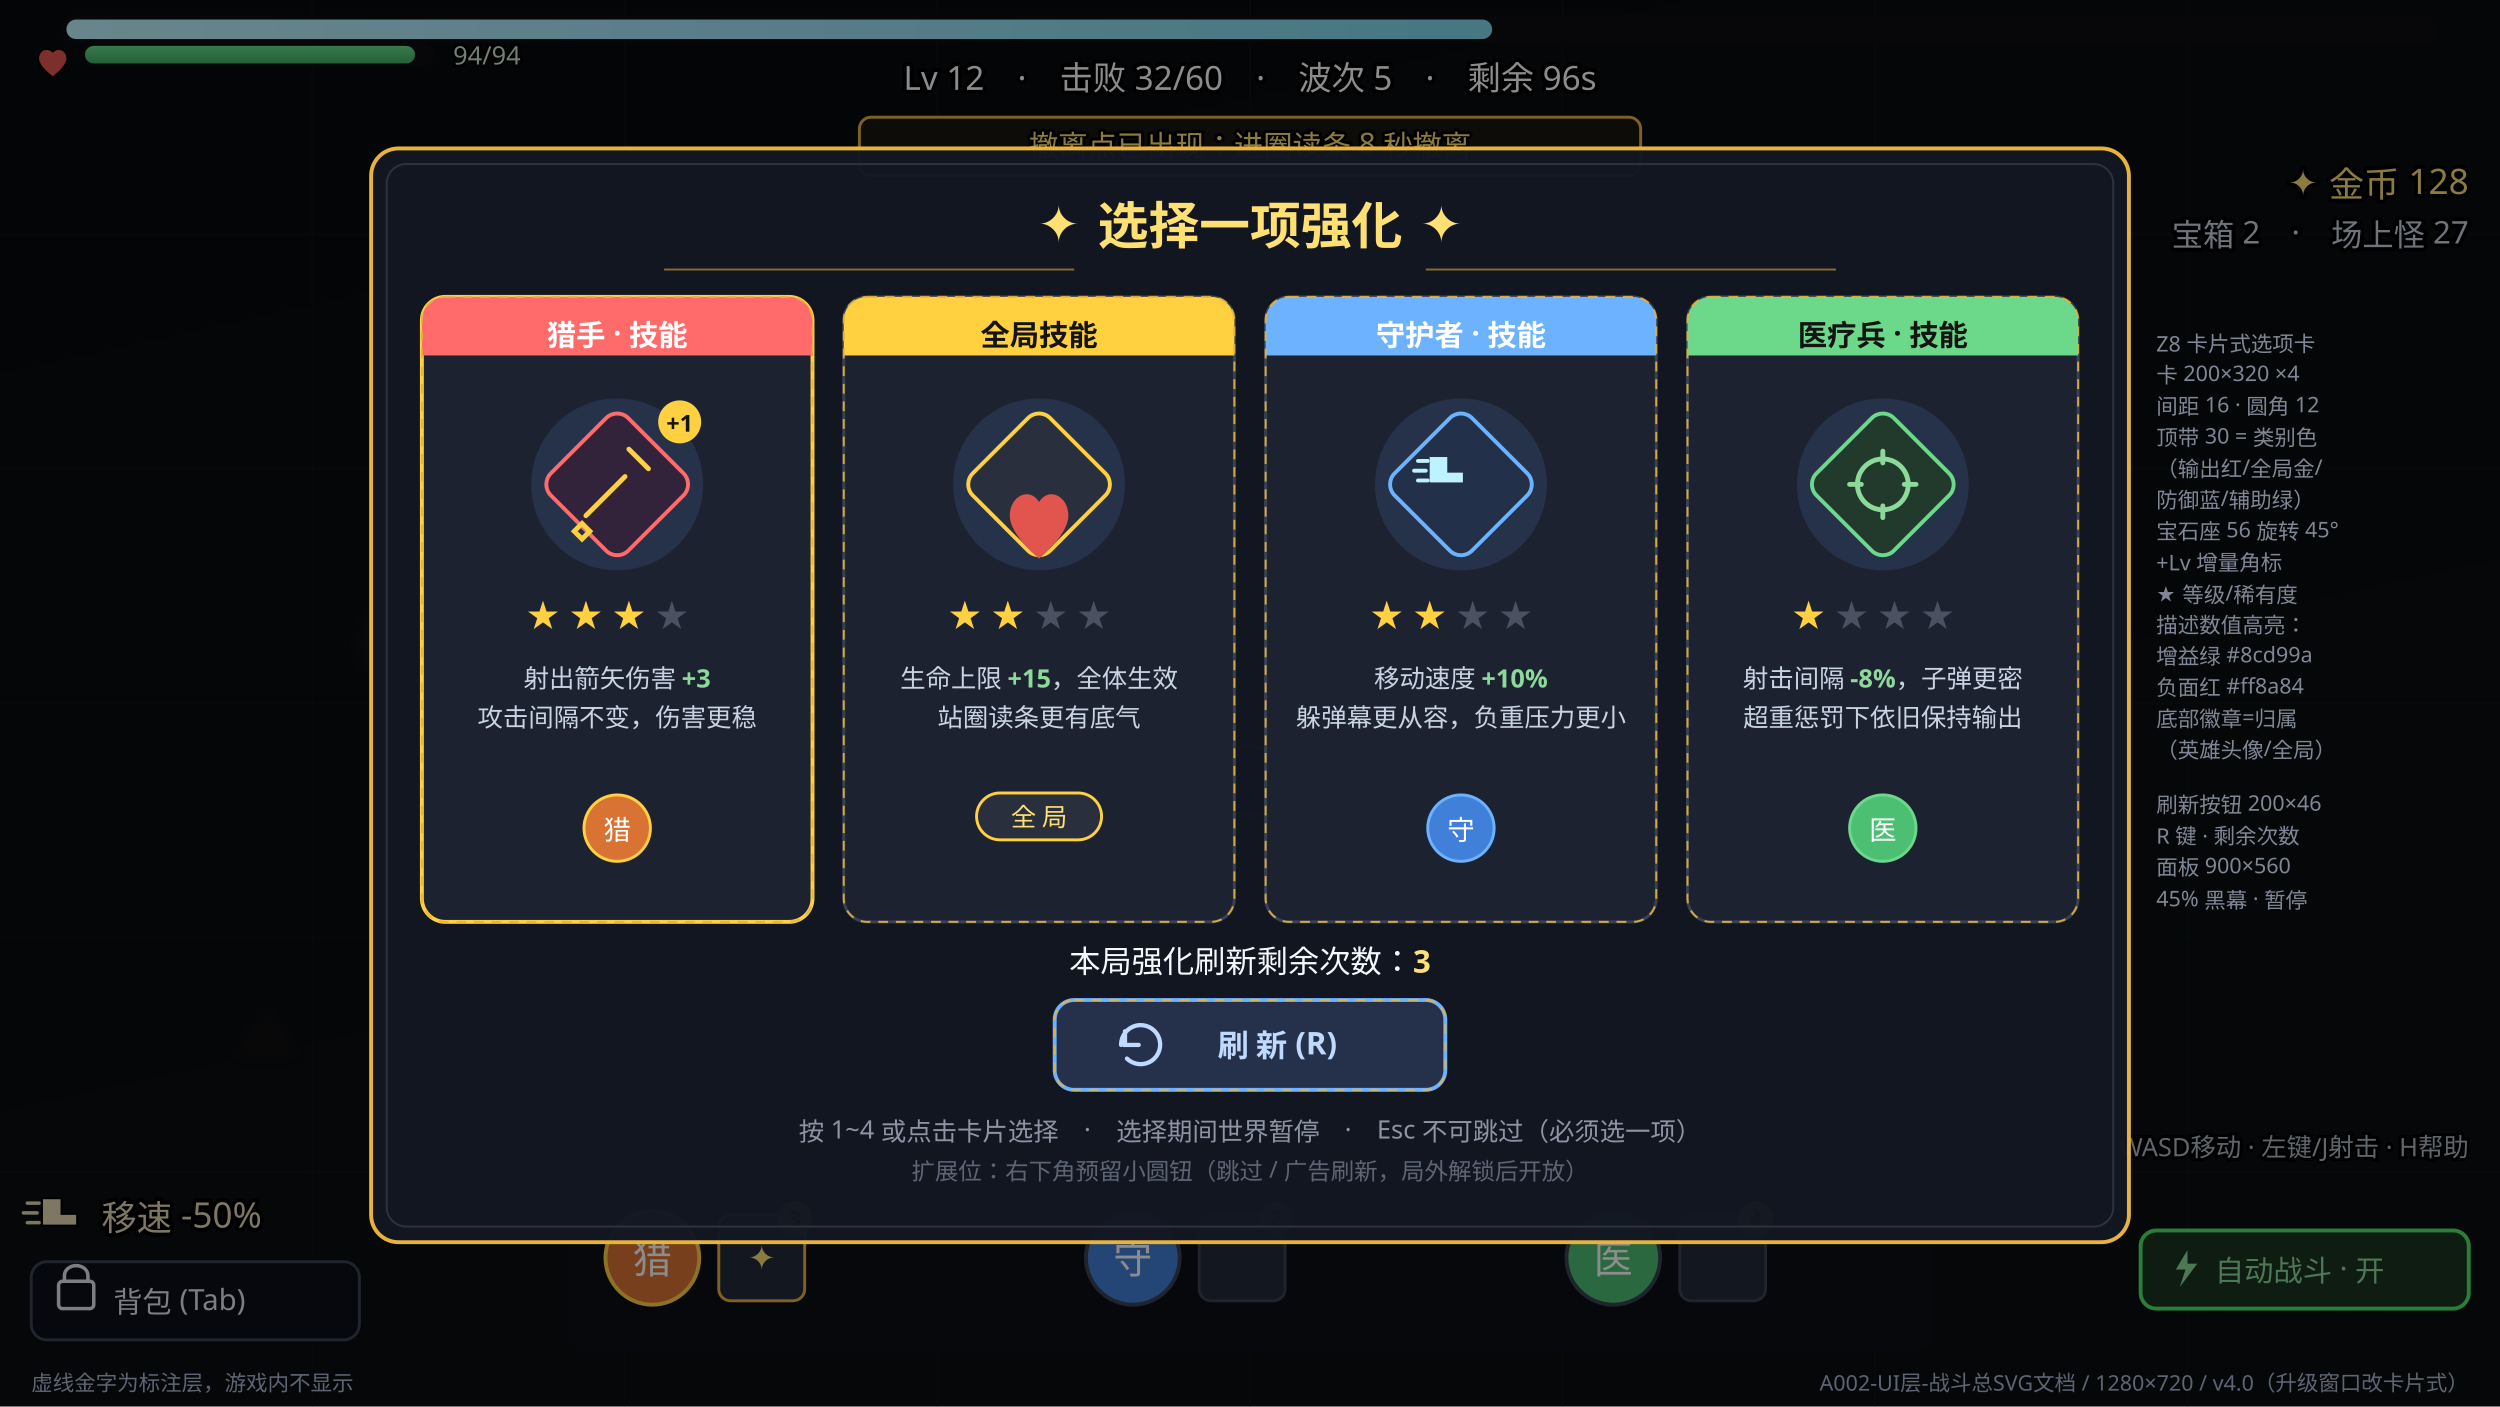
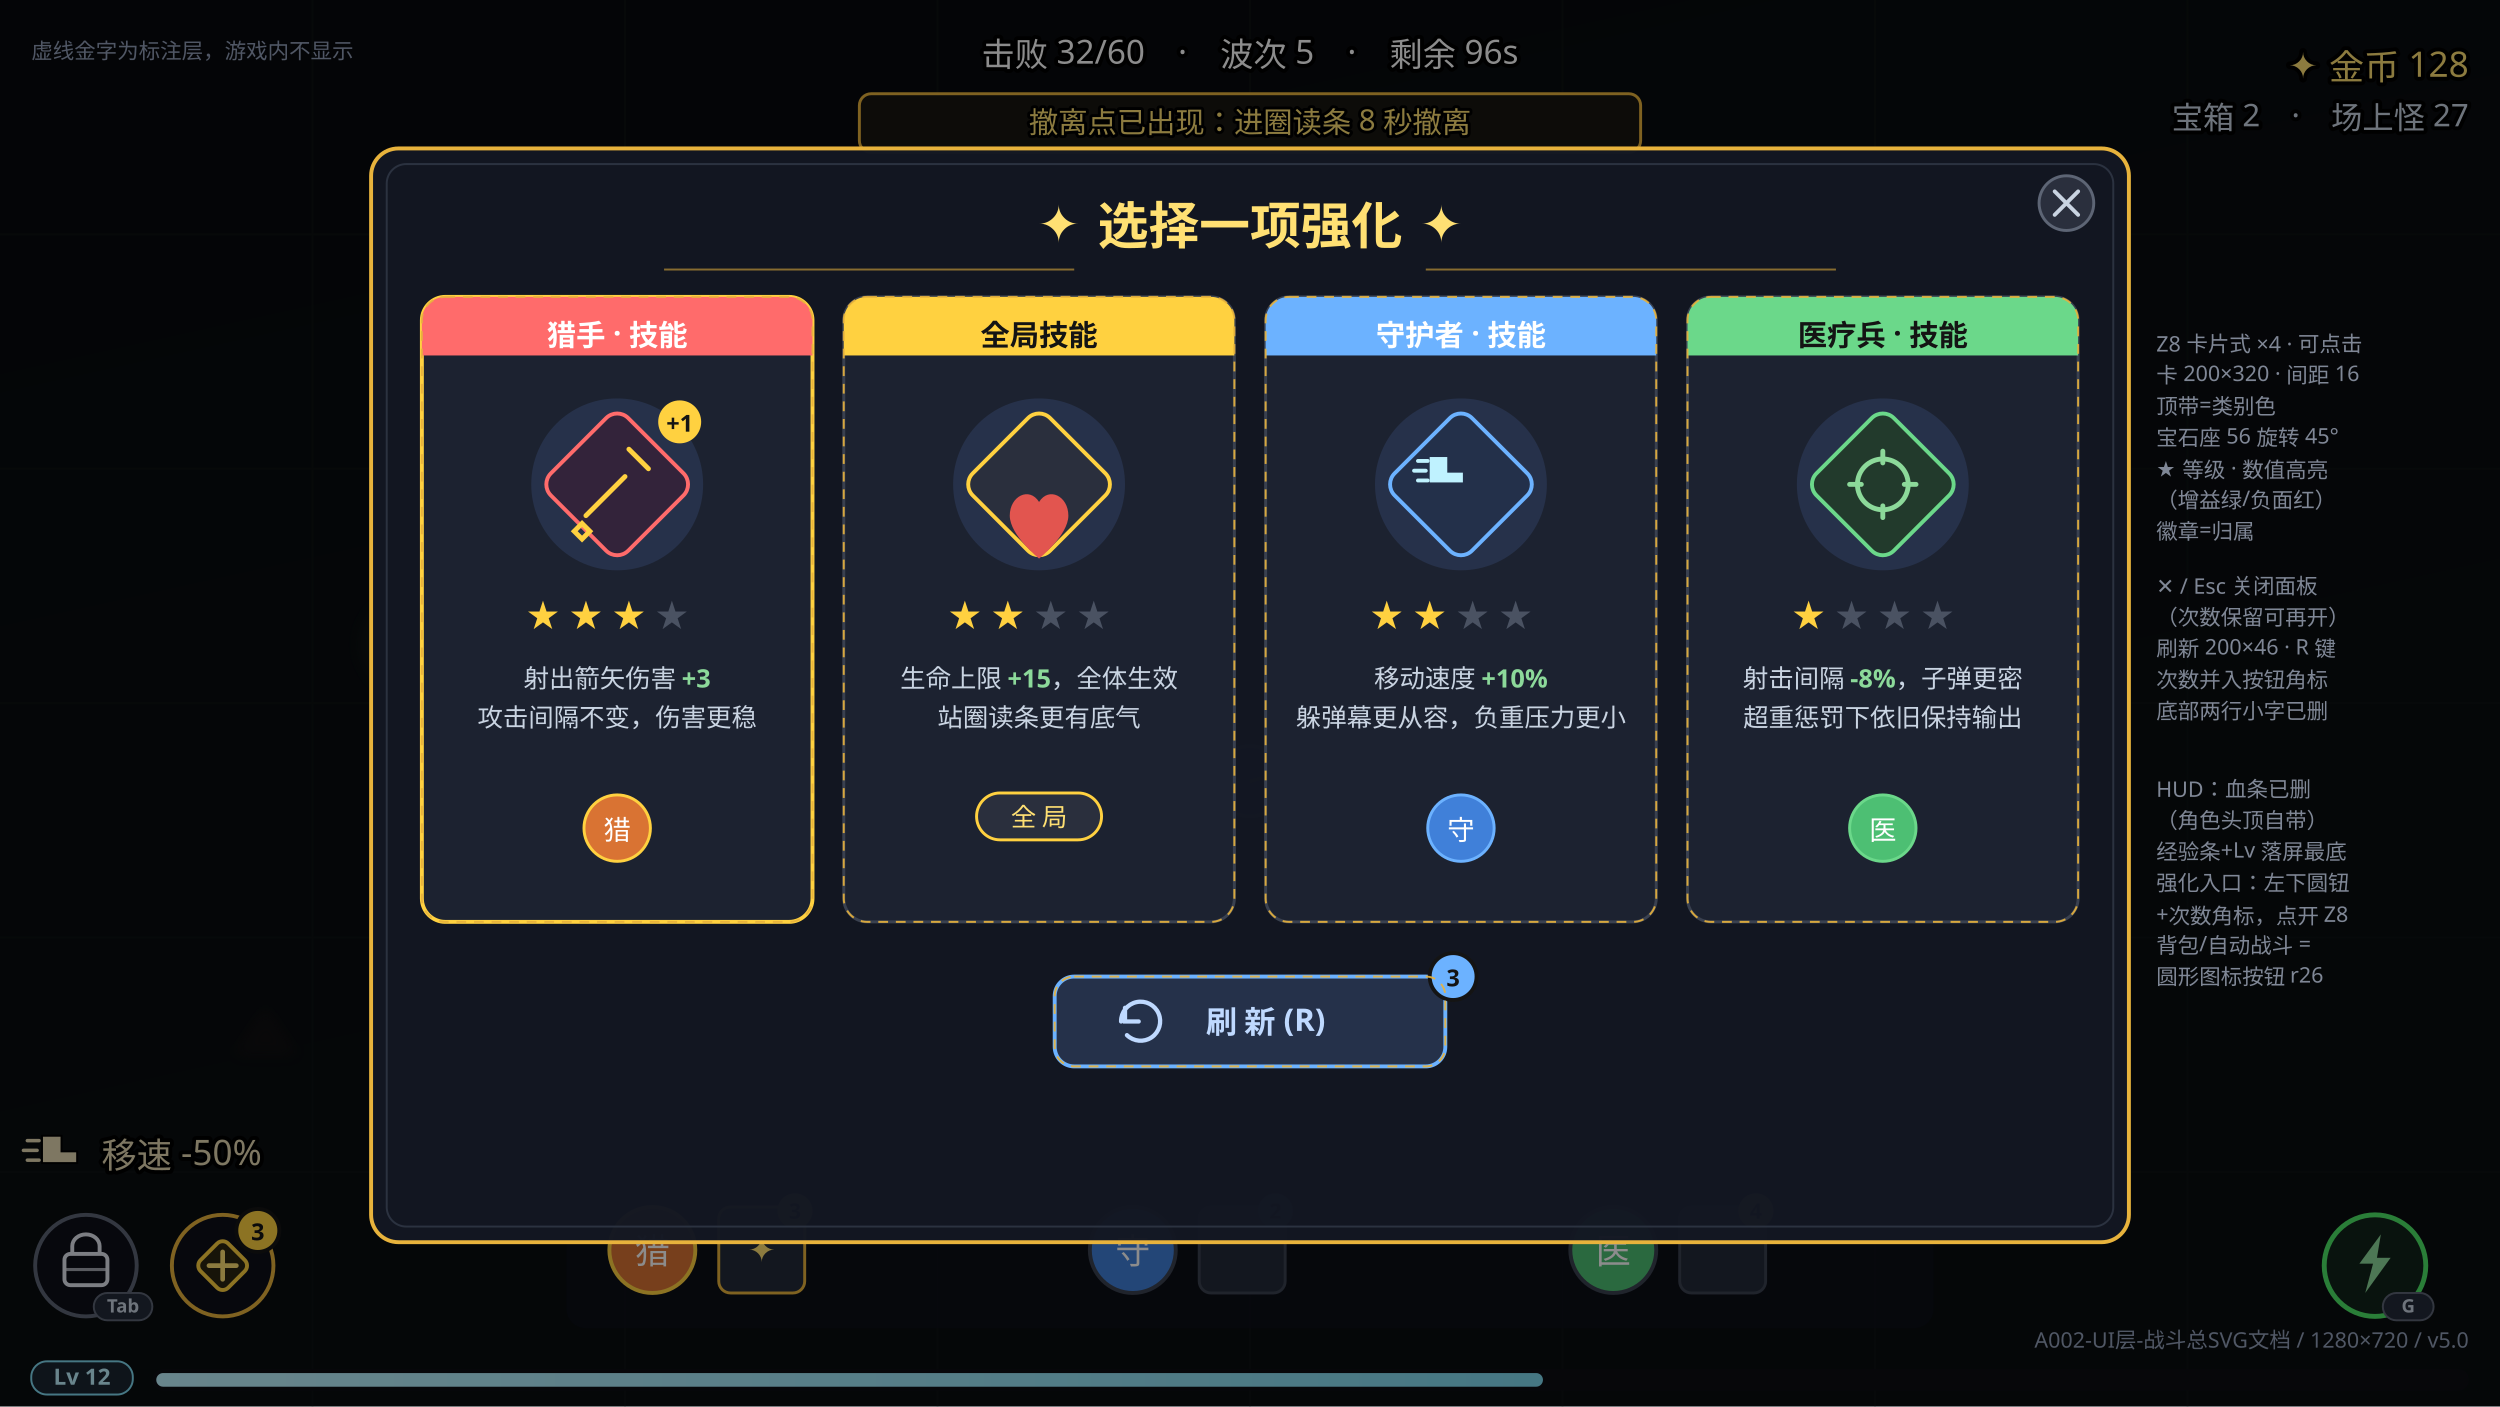
<svg xmlns="http://www.w3.org/2000/svg" viewBox="0 0 1280 720" width="1280" height="720" font-family="'Noto Sans SC','Microsoft YaHei','PingFang SC',sans-serif">
  <defs>
    <linearGradient id="btlBg" x1="0" y1="0" x2="0.4" y2="1">
      <stop offset="0" stop-color="#0d1017" />
      <stop offset="0.55" stop-color="#12161f" />
      <stop offset="1" stop-color="#161b26" />
    </linearGradient>
    <radialGradient id="btlGround" cx="0.5" cy="0.62" r="0.55">
      <stop offset="0" stop-color="#1d2a26" stop-opacity="0.9" />
      <stop offset="0.6" stop-color="#141b20" stop-opacity="0.6" />
    </radialGradient>
    <radialGradient id="btlVig" cx="0.5" cy="0.5" r="0.62">
      <stop offset="1" stop-color="#000000" stop-opacity="0.55" />
    </radialGradient>
    <linearGradient id="btlXp" x1="0" y1="0" x2="1" y2="0">
      <stop offset="0" stop-color="#bff2ff" />
      <stop offset="1" stop-color="#7fd8ef" />
    </linearGradient>
-     <linearGradient id="btlHp" x1="0" y1="0" x2="0" y2="1">
-       <stop offset="0" stop-color="#66e08a" />
-       <stop offset="1" stop-color="#3fae62" />
-     </linearGradient>
    <filter id="btlBlur" x="-20%" y="-20%" width="140%" height="140%">
      <feGaussianBlur stdDeviation="3.5" />
    </filter>
  </defs>
  <rect x="0" y="0" width="1280" height="720" fill="url(#btlBg)" />
  <rect x="0" y="0" width="1280" height="720" fill="url(#btlGround)" />
  <g stroke="#22302e" stroke-width="1" opacity="0.5">
    <path d="M0 120 L1280 120 M0 240 L1280 240 M0 360 L1280 360 M0 480 L1280 480 M0 600 L1280 600" />
    <path d="M160 0 L160 720 M320 0 L320 720 M480 0 L480 720 M640 0 L640 720 M800 0 L800 720 M960 0 L960 720 M1120 0 L1120 720" />
  </g>
  <g filter="url(#btlBlur)" opacity="0.5">
    <circle cx="210" cy="330" r="26" fill="#2a3a33" />
    <circle cx="210" cy="330" r="9" fill="#3d5a4a" />
    <circle cx="430" cy="470" r="20" fill="#26332e" />
    <circle cx="430" cy="470" r="7" fill="#3a5446" />
    <circle cx="880" cy="360" r="30" fill="#2c3a34" />
    <circle cx="880" cy="360" r="10" fill="#43604f" />
    <path d="M700 290 l22 -34 l22 34 z" fill="#33282a" />
    <path d="M120 540 l16 -24 l16 24 z" fill="#33282a" />
  </g>
  <g filter="url(#btlBlur)" stroke="#8a6b3a" stroke-width="2.5" opacity="0.35" stroke-linecap="round">
    <path d="M760 430 L800 410" />
    <path d="M300 400 L338 382" />
  </g>
  <g opacity="0.75">
    <circle cx="640" cy="400" r="18" fill="#31465a" stroke="#5f88a8" stroke-width="2" />
    <path d="M640 400 L712 380" stroke="#e8b33c" stroke-width="1.6" stroke-dasharray="6 4" opacity="0.8" />
  </g>
  <rect x="0" y="0" width="1280" height="720" fill="url(#btlVig)" />
  <g>
-     <rect x="32" y="8" width="1216" height="14" rx="7" fill="#0d0d14" fill-opacity="0.92" />
-     <rect x="34" y="10" width="730" height="10" rx="5" fill="url(#btlXp)" />
-     <text x="640" y="46" font-size="17" fill="#ffffff" text-anchor="middle" stroke="#000000" stroke-width="4" paint-order="stroke" stroke-linejoin="round">Lv 12　·　击败 32/60　·　波次 5　·　剩余 96s</text>
-     <rect x="440" y="60" width="400" height="30" rx="6" fill="#1a1710" fill-opacity="0.88" stroke="#e8b33c" stroke-width="1.5" />
-     <text x="640" y="80" font-size="15" fill="#ffe073" text-anchor="middle" stroke="#000000" stroke-width="3" paint-order="stroke" stroke-linejoin="round">撤离点已出现：进圈读条 8 秒撤离</text>
-     <path d="M20 30 c0 -4 4 -6 7 -3 c3 -3 7 -1 7 3 c0 4 -7 9 -7 9 c0 0 -7 -5 -7 -9 z" fill="#e2554f" stroke="#000000" stroke-width="2.5" paint-order="stroke" />
-     <rect x="42" y="22" width="180" height="12" rx="6" fill="#0d0d14" fill-opacity="0.88" />
-     <rect x="43.5" y="23.5" width="169" height="9" rx="4.5" fill="url(#btlHp)" />
-     <text x="232" y="33" font-size="13" fill="#cfe8d6" stroke="#000000" stroke-width="3" paint-order="stroke">94/94</text>
+     <text x="640" y="34" font-size="17" fill="#ffffff" text-anchor="middle" stroke="#000000" stroke-width="4" paint-order="stroke" stroke-linejoin="round">击败 32/60　·　波次 5　·　剩余 96s</text>
+     <rect x="440" y="48" width="400" height="30" rx="6" fill="#1a1710" fill-opacity="0.88" stroke="#e8b33c" stroke-width="1.5" />
+     <text x="640" y="68" font-size="15" fill="#ffe073" text-anchor="middle" stroke="#000000" stroke-width="3" paint-order="stroke" stroke-linejoin="round">撤离点已出现：进圈读条 8 秒撤离</text>
    <g text-anchor="end" stroke="#000000" stroke-width="4" paint-order="stroke" stroke-linejoin="round">
-       <text x="1264" y="100" font-size="18" fill="#ffe073">✦ 金币 128</text>
-       <text x="1264" y="126" font-size="16" fill="#c9d4e2">宝箱 2　·　场上怪 27</text>
-     </g>
-     <path d="M22 614 h9 v8 h8 v5 h-17 z" fill="#e6d9b3" stroke="#000000" stroke-width="2" paint-order="stroke" />
-     <path d="M14 616 h6 M12 621 h7 M14 626 h6" stroke="#e6d9b3" stroke-width="1.8" stroke-linecap="round" />
-     <text x="52" y="630" font-size="18" fill="#e6d9b3" stroke="#000000" stroke-width="4" paint-order="stroke" stroke-linejoin="round">移速 -50%</text>
-     <rect x="16" y="646" width="168" height="40" rx="8" fill="#0d0f1a" fill-opacity="0.85" stroke="#3a4150" stroke-width="1.5" />
-     <rect x="30" y="656" width="18" height="14" rx="2" fill="none" stroke="#e2e6ee" stroke-width="1.8" />
-     <path d="M33 656 v-3 a6 5 0 0 1 12 0 v3" fill="none" stroke="#e2e6ee" stroke-width="1.8" />
-     <text x="58" y="672" font-size="15" fill="#e2e6ee">背包 (Tab)</text>
-     <rect x="290" y="596" width="700" height="96" rx="10" fill="#0d0f1a" fill-opacity="0.68" />
-     <circle cx="334" cy="644" r="24" fill="#d97333" stroke="#ffd140" stroke-width="2" />
-     <text x="334" y="652" font-size="20" fill="#ffffff" text-anchor="middle">猎</text>
-     <rect x="368" y="622" width="44" height="44" rx="6" fill="#232a38" stroke="#e8b33c" stroke-width="1.5" />
-     <text x="390" y="650" font-size="17" fill="#ffe073" text-anchor="middle">✦</text>
-     <circle cx="407" cy="624" r="9" fill="#e8b33c" />
-     <text x="407" y="628" font-size="11" fill="#141414" text-anchor="middle" font-weight="700">3</text>
-     <circle cx="580" cy="644" r="24" fill="#4080d9" stroke="#3a4150" stroke-width="2" />
-     <text x="580" y="652" font-size="20" fill="#ffffff" text-anchor="middle">守</text>
-     <rect x="614" y="622" width="44" height="44" rx="6" fill="#232a38" stroke="#3a4150" stroke-width="1.5" />
-     <circle cx="653" cy="624" r="9" fill="#5d6575" />
-     <text x="653" y="628" font-size="11" fill="#141414" text-anchor="middle" font-weight="700">2</text>
-     <circle cx="826" cy="644" r="24" fill="#4dbf73" stroke="#3a4150" stroke-width="2" />
-     <text x="826" y="652" font-size="20" fill="#ffffff" text-anchor="middle">医</text>
-     <rect x="860" y="622" width="44" height="44" rx="6" fill="#232a38" stroke="#3a4150" stroke-width="1.5" />
-     <circle cx="899" cy="624" r="9" fill="#e8b33c" />
-     <text x="899" y="628" font-size="11" fill="#141414" text-anchor="middle" font-weight="700">4</text>
-     <text x="1264" y="592" font-size="13" fill="#ccd9e6" fill-opacity="0.85" text-anchor="end" stroke="#000000" stroke-width="3" paint-order="stroke">WASD移动 · 左键/J射击 · H帮助</text>
-     <rect x="1096" y="630" width="168" height="40" rx="8" fill="#1a331f" stroke="#4de666" stroke-width="2" />
-     <path d="M1120 640 l-6 10 h5 l-3 9 l9 -12 h-5 z" fill="#8cd99a" />
-     <text x="1134" y="656" font-size="15" fill="#8cd99a">自动战斗 · 开</text>
+       <text x="1264" y="40" font-size="18" fill="#ffe073">✦ 金币 128</text>
+       <text x="1264" y="66" font-size="16" fill="#c9d4e2">宝箱 2　·　场上怪 27</text>
+     </g>
+     <path d="M22 582 h9 v8 h8 v5 h-17 z" fill="#e6d9b3" stroke="#000000" stroke-width="2" paint-order="stroke" />
+     <path d="M14 584 h6 M12 589 h7 M14 594 h6" stroke="#e6d9b3" stroke-width="1.8" stroke-linecap="round" />
+     <text x="52" y="598" font-size="18" fill="#e6d9b3" stroke="#000000" stroke-width="4" paint-order="stroke" stroke-linejoin="round">移速 -50%</text>
+     <g>
+       <circle cx="44" cy="648" r="26" fill="#0d0f1a" fill-opacity="0.9" stroke="#5d6575" stroke-width="2" />
+       <rect x="33" y="642" width="22" height="16" rx="3" fill="none" stroke="#e2e6ee" stroke-width="2" />
+       <path d="M37 642 v-4 a7 6 0 0 1 14 0 v4" fill="none" stroke="#e2e6ee" stroke-width="2" />
+       <path d="M33 650 h22" stroke="#e2e6ee" stroke-width="1.6" opacity="0.7" />
+       <rect x="48" y="662" width="30" height="14" rx="7" fill="#232a38" stroke="#5d6575" stroke-width="1" />
+       <text x="63" y="672" font-size="9.5" fill="#c9d4e2" text-anchor="middle" font-weight="700">Tab</text>
+     </g>
+     <g>
+       <circle cx="114" cy="648" r="26" fill="#0d0f1a" fill-opacity="0.9" stroke="#e8b33c" stroke-width="2" />
+       <rect x="104" y="638" width="20" height="20" rx="4" transform="rotate(45 114 648)" fill="#2a2410" stroke="#ffd140" stroke-width="2" />
+       <path d="M114 641 v14 M107 648 h14" stroke="#ffe073" stroke-width="2.4" stroke-linecap="round" />
+       <circle cx="132" cy="630" r="11" fill="#ffd140" stroke="#141414" stroke-width="2" />
+       <text x="132" y="635" font-size="12" fill="#141414" text-anchor="middle" font-weight="700">3</text>
+     </g>
+     <rect x="290" y="598" width="700" height="82" rx="10" fill="#0d0f1a" fill-opacity="0.68" />
+     <circle cx="334" cy="640" r="22" fill="#d97333" stroke="#ffd140" stroke-width="2" />
+     <text x="334" y="647" font-size="18" fill="#ffffff" text-anchor="middle">猎</text>
+     <rect x="368" y="618" width="44" height="44" rx="6" fill="#232a38" stroke="#e8b33c" stroke-width="1.5" />
+     <text x="390" y="646" font-size="17" fill="#ffe073" text-anchor="middle">✦</text>
+     <circle cx="407" cy="620" r="9" fill="#e8b33c" />
+     <text x="407" y="624" font-size="11" fill="#141414" text-anchor="middle" font-weight="700">3</text>
+     <circle cx="580" cy="640" r="22" fill="#4080d9" stroke="#3a4150" stroke-width="2" />
+     <text x="580" y="647" font-size="18" fill="#ffffff" text-anchor="middle">守</text>
+     <rect x="614" y="618" width="44" height="44" rx="6" fill="#232a38" stroke="#3a4150" stroke-width="1.5" />
+     <circle cx="653" cy="620" r="9" fill="#5d6575" />
+     <text x="653" y="624" font-size="11" fill="#141414" text-anchor="middle" font-weight="700">2</text>
+     <circle cx="826" cy="640" r="22" fill="#4dbf73" stroke="#3a4150" stroke-width="2" />
+     <text x="826" y="647" font-size="18" fill="#ffffff" text-anchor="middle">医</text>
+     <rect x="860" y="618" width="44" height="44" rx="6" fill="#232a38" stroke="#3a4150" stroke-width="1.5" />
+     <circle cx="899" cy="620" r="9" fill="#e8b33c" />
+     <text x="899" y="624" font-size="11" fill="#141414" text-anchor="middle" font-weight="700">4</text>
+     <g>
+       <circle cx="1216" cy="648" r="26" fill="#12241a" fill-opacity="0.92" stroke="#4de666" stroke-width="2.5" />
+       <path d="M1219 632 l-11 15 h7 l-4 15 l13 -18 h-7 z" fill="#8cd99a" />
+       <rect x="1220" y="662" width="26" height="14" rx="7" fill="#232a38" stroke="#5d6575" stroke-width="1" />
+       <text x="1233" y="672" font-size="9.5" fill="#c9d4e2" text-anchor="middle" font-weight="700">G</text>
+     </g>
+     <rect x="16" y="697" width="52" height="17" rx="8" fill="#1a2430" stroke="#7fd8ef" stroke-width="1" />
+     <text x="42" y="709" font-size="11.5" fill="#bff2ff" text-anchor="middle" font-weight="700">Lv 12</text>
+     <rect x="78" y="701" width="1186" height="11" rx="5.5" fill="#0d0d14" fill-opacity="0.92" />
+     <rect x="80" y="703" width="710" height="7" rx="3.5" fill="url(#btlXp)" />
  </g>
  <rect x="0" y="0" width="1280" height="720" fill="#000000" fill-opacity="0.45" />
  <g>
    <rect x="190" y="76" width="900" height="560" rx="14" fill="#131722" fill-opacity="0.97" stroke="#e8b33c" stroke-width="2" />
    <rect x="198" y="84" width="884" height="544" rx="10" fill="none" stroke="#2b3240" stroke-width="1" />
    <text x="640" y="124" font-size="26" font-weight="700" fill="#ffe073" text-anchor="middle">✦ 选择一项强化 ✦</text>
    <path d="M340 138 h210 M730 138 h210" stroke="#e8b33c" stroke-width="1" opacity="0.55" />
+     <circle cx="1058" cy="104" r="14" fill="#2a2f3d" stroke="#5d6575" stroke-width="1.5" />
+     <path d="M1052 98 l12 12 M1064 98 l-12 12" stroke="#c9d4e2" stroke-width="2" stroke-linecap="round" />
    <g>
      <rect x="216" y="152" width="200" height="320" rx="12" fill="#1c2230" stroke="#ffd140" stroke-width="2" />
      <path d="M216 164 a12 12 0 0 1 12 -12 h176 a12 12 0 0 1 12 12 v18 h-200 z" fill="#ff6b6b" />
      <text x="316" y="177" font-size="15" font-weight="700" fill="#ffffff" text-anchor="middle">猎手 · 技能</text>
      <circle cx="316" cy="248" r="44" fill="#26314a" />
      <rect x="288" y="220" width="56" height="56" rx="8" transform="rotate(45 316 248)" fill="#33233a" stroke="#ff6b6b" stroke-width="2" />
      <path d="M300 264 l20 -20 M322 230 l10 10 M298 268 l-4 4 l4 4 l4 -4 z" stroke="#ffd140" stroke-width="2.5" fill="none" stroke-linecap="round" />
      <circle cx="348" cy="216" r="11" fill="#ffd140" />
      <text x="348" y="221" font-size="12" fill="#141414" text-anchor="middle" font-weight="700">+1</text>
      <text x="278" y="322" font-size="20" fill="#ffd140" text-anchor="middle">★</text>
      <text x="300" y="322" font-size="20" fill="#ffd140" text-anchor="middle">★</text>
      <text x="322" y="322" font-size="20" fill="#ffd140" text-anchor="middle">★</text>
      <text x="344" y="322" font-size="20" fill="#4a5262" text-anchor="middle">★</text>
      <text x="316" y="352" font-size="13" fill="#c9d4e2" text-anchor="middle">射出箭矢伤害 <tspan fill="#8cd99a" font-weight="700">+3</tspan>
      </text>
      <text x="316" y="372" font-size="13" fill="#c9d4e2" text-anchor="middle">攻击间隔不变，伤害更稳</text>
      <circle cx="316" cy="424" r="17" fill="#d97333" stroke="#ffd140" stroke-width="1.5" />
      <text x="316" y="430" font-size="14" fill="#ffffff" text-anchor="middle">猎</text>
    </g>
    <g>
      <rect x="432" y="152" width="200" height="320" rx="12" fill="#1c2230" stroke="#3a4150" stroke-width="1.5" />
      <path d="M432 164 a12 12 0 0 1 12 -12 h176 a12 12 0 0 1 12 12 v18 h-200 z" fill="#ffd140" />
      <text x="532" y="177" font-size="15" font-weight="700" fill="#141414" text-anchor="middle">全局技能</text>
      <circle cx="532" cy="248" r="44" fill="#26314a" />
      <rect x="504" y="220" width="56" height="56" rx="8" transform="rotate(45 532 248)" fill="#2a2f3d" stroke="#ffd140" stroke-width="2" />
      <path d="M517 264 c0 -10 10 -15 15 -7 c5 -8 15 -3 15 7 c0 10 -15 22 -15 22 c0 0 -15 -12 -15 -22 z" fill="#e2554f" />
      <text x="494" y="322" font-size="20" fill="#ffd140" text-anchor="middle">★</text>
      <text x="516" y="322" font-size="20" fill="#ffd140" text-anchor="middle">★</text>
      <text x="538" y="322" font-size="20" fill="#4a5262" text-anchor="middle">★</text>
      <text x="560" y="322" font-size="20" fill="#4a5262" text-anchor="middle">★</text>
      <text x="532" y="352" font-size="13" fill="#c9d4e2" text-anchor="middle">生命上限 <tspan fill="#8cd99a" font-weight="700">+15</tspan>，全体生效</text>
      <text x="532" y="372" font-size="13" fill="#c9d4e2" text-anchor="middle">站圈读条更有底气</text>
      <rect x="500" y="406" width="64" height="24" rx="12" fill="#2a2f3d" stroke="#ffd140" stroke-width="1.5" />
      <text x="532" y="423" font-size="13" fill="#ffe073" text-anchor="middle">全 局</text>
    </g>
    <g>
      <rect x="648" y="152" width="200" height="320" rx="12" fill="#1c2230" stroke="#3a4150" stroke-width="1.5" />
      <path d="M648 164 a12 12 0 0 1 12 -12 h176 a12 12 0 0 1 12 12 v18 h-200 z" fill="#6cb2ff" />
      <text x="748" y="177" font-size="15" font-weight="700" fill="#ffffff" text-anchor="middle">守护者 · 技能</text>
      <circle cx="748" cy="248" r="44" fill="#26314a" />
      <rect x="720" y="220" width="56" height="56" rx="8" transform="rotate(45 748 248)" fill="#23304a" stroke="#6cb2ff" stroke-width="2" />
      <path d="M732 234 h9 v8 h8 v5 h-17 z" fill="#bff2ff" />
      <path d="M726 236 h5 M724 241 h6 M726 246 h5" stroke="#bff2ff" stroke-width="2" stroke-linecap="round" />
      <text x="710" y="322" font-size="20" fill="#ffd140" text-anchor="middle">★</text>
      <text x="732" y="322" font-size="20" fill="#ffd140" text-anchor="middle">★</text>
      <text x="754" y="322" font-size="20" fill="#4a5262" text-anchor="middle">★</text>
      <text x="776" y="322" font-size="20" fill="#4a5262" text-anchor="middle">★</text>
      <text x="748" y="352" font-size="13" fill="#c9d4e2" text-anchor="middle">移动速度 <tspan fill="#8cd99a" font-weight="700">+10%</tspan>
      </text>
      <text x="748" y="372" font-size="13" fill="#c9d4e2" text-anchor="middle">躲弹幕更从容，负重压力更小</text>
      <circle cx="748" cy="424" r="17" fill="#4080d9" stroke="#6cb2ff" stroke-width="1.5" />
      <text x="748" y="430" font-size="14" fill="#ffffff" text-anchor="middle">守</text>
    </g>
    <g>
      <rect x="864" y="152" width="200" height="320" rx="12" fill="#1c2230" stroke="#3a4150" stroke-width="1.5" />
      <path d="M864 164 a12 12 0 0 1 12 -12 h176 a12 12 0 0 1 12 12 v18 h-200 z" fill="#6bd88a" />
      <text x="964" y="177" font-size="15" font-weight="700" fill="#141414" text-anchor="middle">医疗兵 · 技能</text>
      <circle cx="964" cy="248" r="44" fill="#26314a" />
      <rect x="936" y="220" width="56" height="56" rx="8" transform="rotate(45 964 248)" fill="#223a2c" stroke="#6bd88a" stroke-width="2" />
      <circle cx="964" cy="248" r="13" fill="none" stroke="#8cd99a" stroke-width="2.5" />
      <path d="M964 231 v6 M964 259 v6 M947 248 h6 M975 248 h6" stroke="#8cd99a" stroke-width="2.5" stroke-linecap="round" />
      <text x="926" y="322" font-size="20" fill="#ffd140" text-anchor="middle">★</text>
      <text x="948" y="322" font-size="20" fill="#4a5262" text-anchor="middle">★</text>
      <text x="970" y="322" font-size="20" fill="#4a5262" text-anchor="middle">★</text>
      <text x="992" y="322" font-size="20" fill="#4a5262" text-anchor="middle">★</text>
      <text x="964" y="352" font-size="13" fill="#c9d4e2" text-anchor="middle">射击间隔 <tspan fill="#8cd99a" font-weight="700">-8%</tspan>，子弹更密</text>
      <text x="964" y="372" font-size="13" fill="#c9d4e2" text-anchor="middle">超重惩罚下依旧保持输出</text>
      <circle cx="964" cy="424" r="17" fill="#4dbf73" stroke="#6bd88a" stroke-width="1.5" />
      <text x="964" y="430" font-size="14" fill="#ffffff" text-anchor="middle">医</text>
    </g>
-     <text x="640" y="498" font-size="16" fill="#f2fafe" text-anchor="middle">本局强化刷新剩余次数：<tspan fill="#ffe073" font-weight="700">3</tspan>
-     </text>
-     <rect x="540" y="512" width="200" height="46" rx="10" fill="#25314a" stroke="#6cb2ff" stroke-width="2" />
-     <path d="M574 535 a10 10 0 1 1 3 7 M576 528 v7 h7" fill="none" stroke="#bfd9ff" stroke-width="2.2" stroke-linecap="round" />
-     <text x="654" y="541" font-size="16" fill="#bfd9ff" text-anchor="middle" font-weight="700">刷 新 (R)</text>
-     <text x="640" y="584" font-size="13" fill="#8d95a5" text-anchor="middle">按 1~4 或点击卡片选择　·　选择期间世界暂停　·　Esc 不可跳过（必须选一项）</text>
-     <text x="640" y="604" font-size="12" fill="#5d6575" text-anchor="middle">扩展位：右下角预留小圆钮（跳过 / 广告刷新，局外解锁后开放）</text>
+     <rect x="540" y="500" width="200" height="46" rx="10" fill="#25314a" stroke="#6cb2ff" stroke-width="2" />
+     <path d="M574 523 a10 10 0 1 1 3 7 M576 516 v7 h7" fill="none" stroke="#bfd9ff" stroke-width="2.2" stroke-linecap="round" />
+     <text x="648" y="529" font-size="16" fill="#bfd9ff" text-anchor="middle" font-weight="700">刷 新 (R)</text>
+     <circle cx="744" cy="500" r="12" fill="#6cb2ff" stroke="#141414" stroke-width="2" />
+     <text x="744" y="505" font-size="12" fill="#141414" text-anchor="middle" font-weight="700">3</text>
  </g>
  <g opacity="0.9">
    <g stroke="#e8b33c" stroke-width="1" stroke-dasharray="5 4" fill="none">
      <rect x="216" y="152" width="200" height="320" rx="12" />
      <rect x="432" y="152" width="200" height="320" rx="12" />
      <rect x="648" y="152" width="200" height="320" rx="12" />
      <rect x="864" y="152" width="200" height="320" rx="12" />
-       <rect x="540" y="512" width="200" height="46" rx="10" />
+       <rect x="540" y="500" width="200" height="46" rx="10" />
    </g>
    <g font-size="11" fill="#8d95a5">
-       <text x="1104" y="180">Z8 卡片式选项卡</text>
-       <text x="1104" y="196">卡 200×320 ×4</text>
-       <text x="1104" y="212">间距 16 · 圆角 12</text>
-       <text x="1104" y="228">顶带 30 = 类别色</text>
-       <text x="1104" y="244">（输出红/全局金/</text>
-       <text x="1104" y="260">防御蓝/辅助绿）</text>
-       <text x="1104" y="276">宝石座 56 旋转 45°</text>
-       <text x="1104" y="292">+Lv 增量角标</text>
-       <text x="1104" y="308">★ 等级/稀有度</text>
-       <text x="1104" y="324">描述数值高亮：</text>
-       <text x="1104" y="340">增益绿 #8cd99a</text>
-       <text x="1104" y="356">负面红 #ff8a84</text>
-       <text x="1104" y="372">底部徽章=归属</text>
-       <text x="1104" y="388">（英雄头像/全局）</text>
-       <text x="1104" y="416">刷新按钮 200×46</text>
-       <text x="1104" y="432">R 键 · 剩余次数</text>
-       <text x="1104" y="448">面板 900×560</text>
-       <text x="1104" y="464">45% 黑幕 · 暂停</text>
-     </g>
-   </g>
-   <text x="16" y="712" font-size="11" fill="#5d6575">虚线金字为标注层，游戏内不显示</text>
-   <text x="1264" y="712" font-size="11" fill="#5d6575" text-anchor="end">A002-UI层-战斗总SVG文档 / 1280×720 / v4.0（升级窗口改卡片式）</text>
+       <text x="1104" y="180">Z8 卡片式 ×4 · 可点击</text>
+       <text x="1104" y="196">卡 200×320 · 间距 16</text>
+       <text x="1104" y="212">顶带=类别色</text>
+       <text x="1104" y="228">宝石座 56 旋转 45°</text>
+       <text x="1104" y="244">★ 等级 · 数值高亮</text>
+       <text x="1104" y="260">（增益绿/负面红）</text>
+       <text x="1104" y="276">徽章=归属</text>
+       <text x="1104" y="304">✕ / Esc 关闭面板</text>
+       <text x="1104" y="320">（次数保留可再开）</text>
+       <text x="1104" y="336">刷新 200×46 · R 键</text>
+       <text x="1104" y="352">次数并入按钮角标</text>
+       <text x="1104" y="368">底部两行小字已删</text>
+       <text x="1104" y="408">HUD：血条已删</text>
+       <text x="1104" y="424">（角色头顶自带）</text>
+       <text x="1104" y="440">经验条+Lv 落屏最底</text>
+       <text x="1104" y="456">强化入口：左下圆钮</text>
+       <text x="1104" y="472">+次数角标，点开 Z8</text>
+       <text x="1104" y="488">背包/自动战斗 =</text>
+       <text x="1104" y="504">圆形图标按钮 r26</text>
+     </g>
+   </g>
+   <text x="16" y="30" font-size="11" fill="#5d6575" opacity="0.85">虚线金字为标注层，游戏内不显示</text>
+   <text x="1264" y="690" font-size="11" fill="#5d6575" text-anchor="end" opacity="0.85">A002-UI层-战斗总SVG文档 / 1280×720 / v5.0</text>
</svg>
